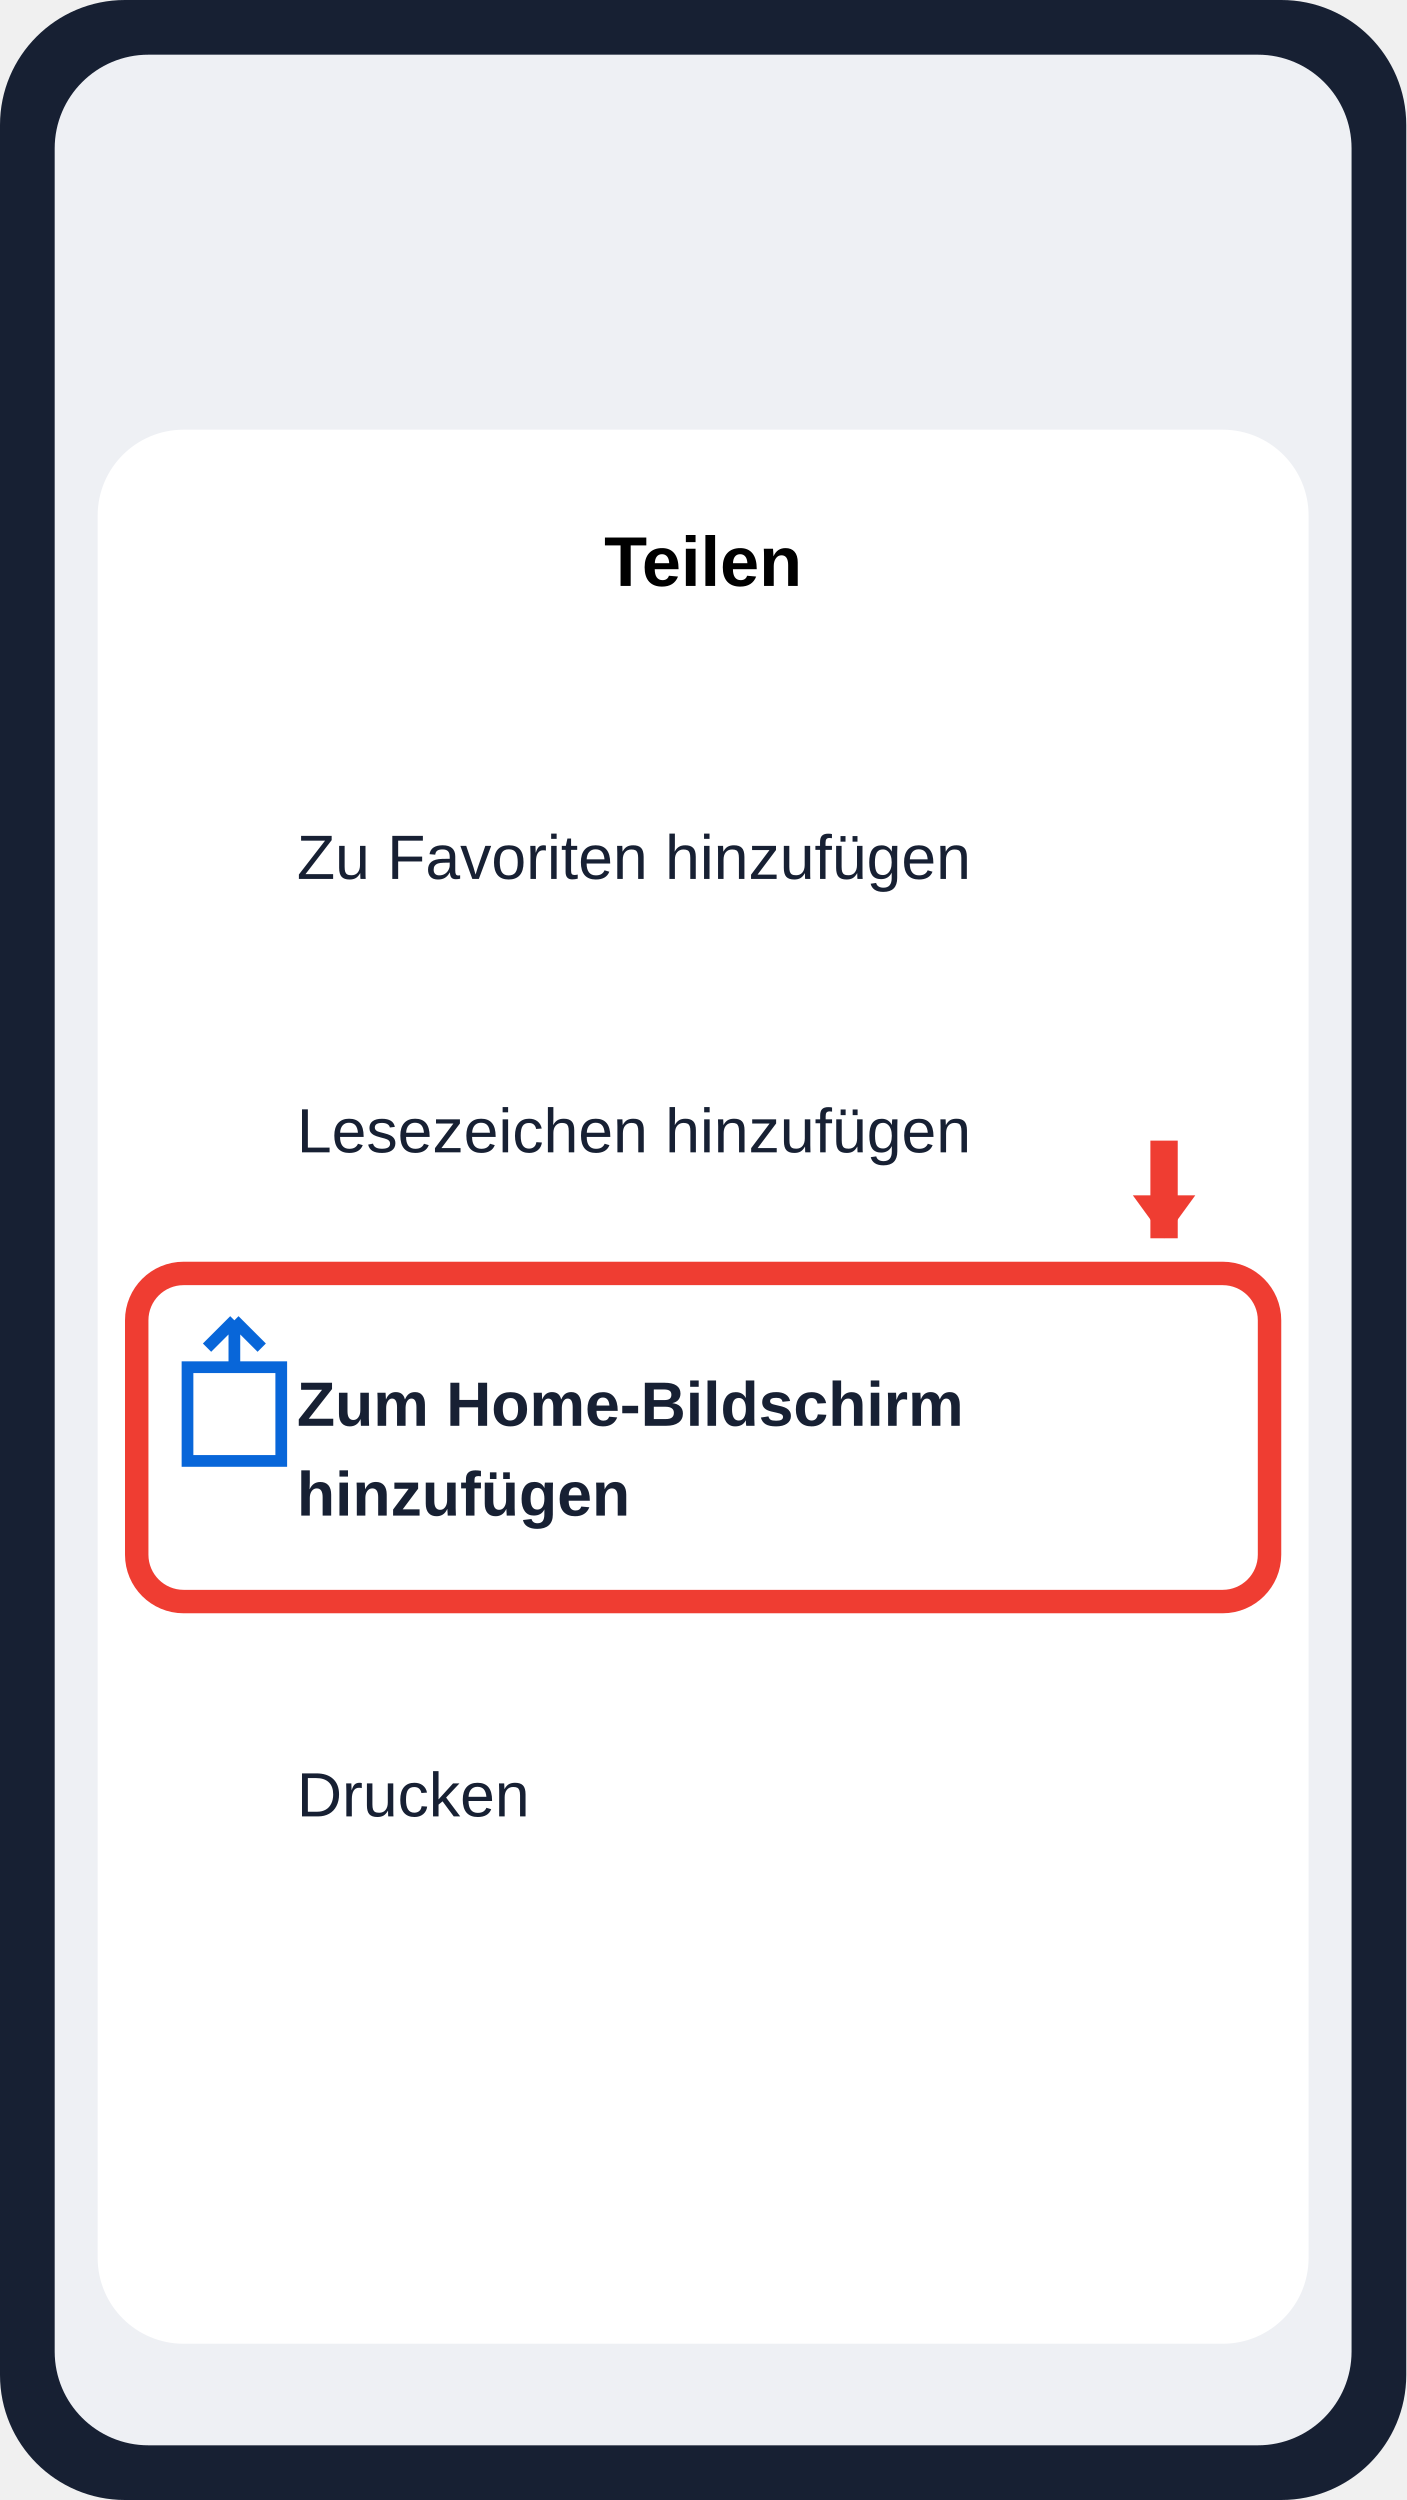
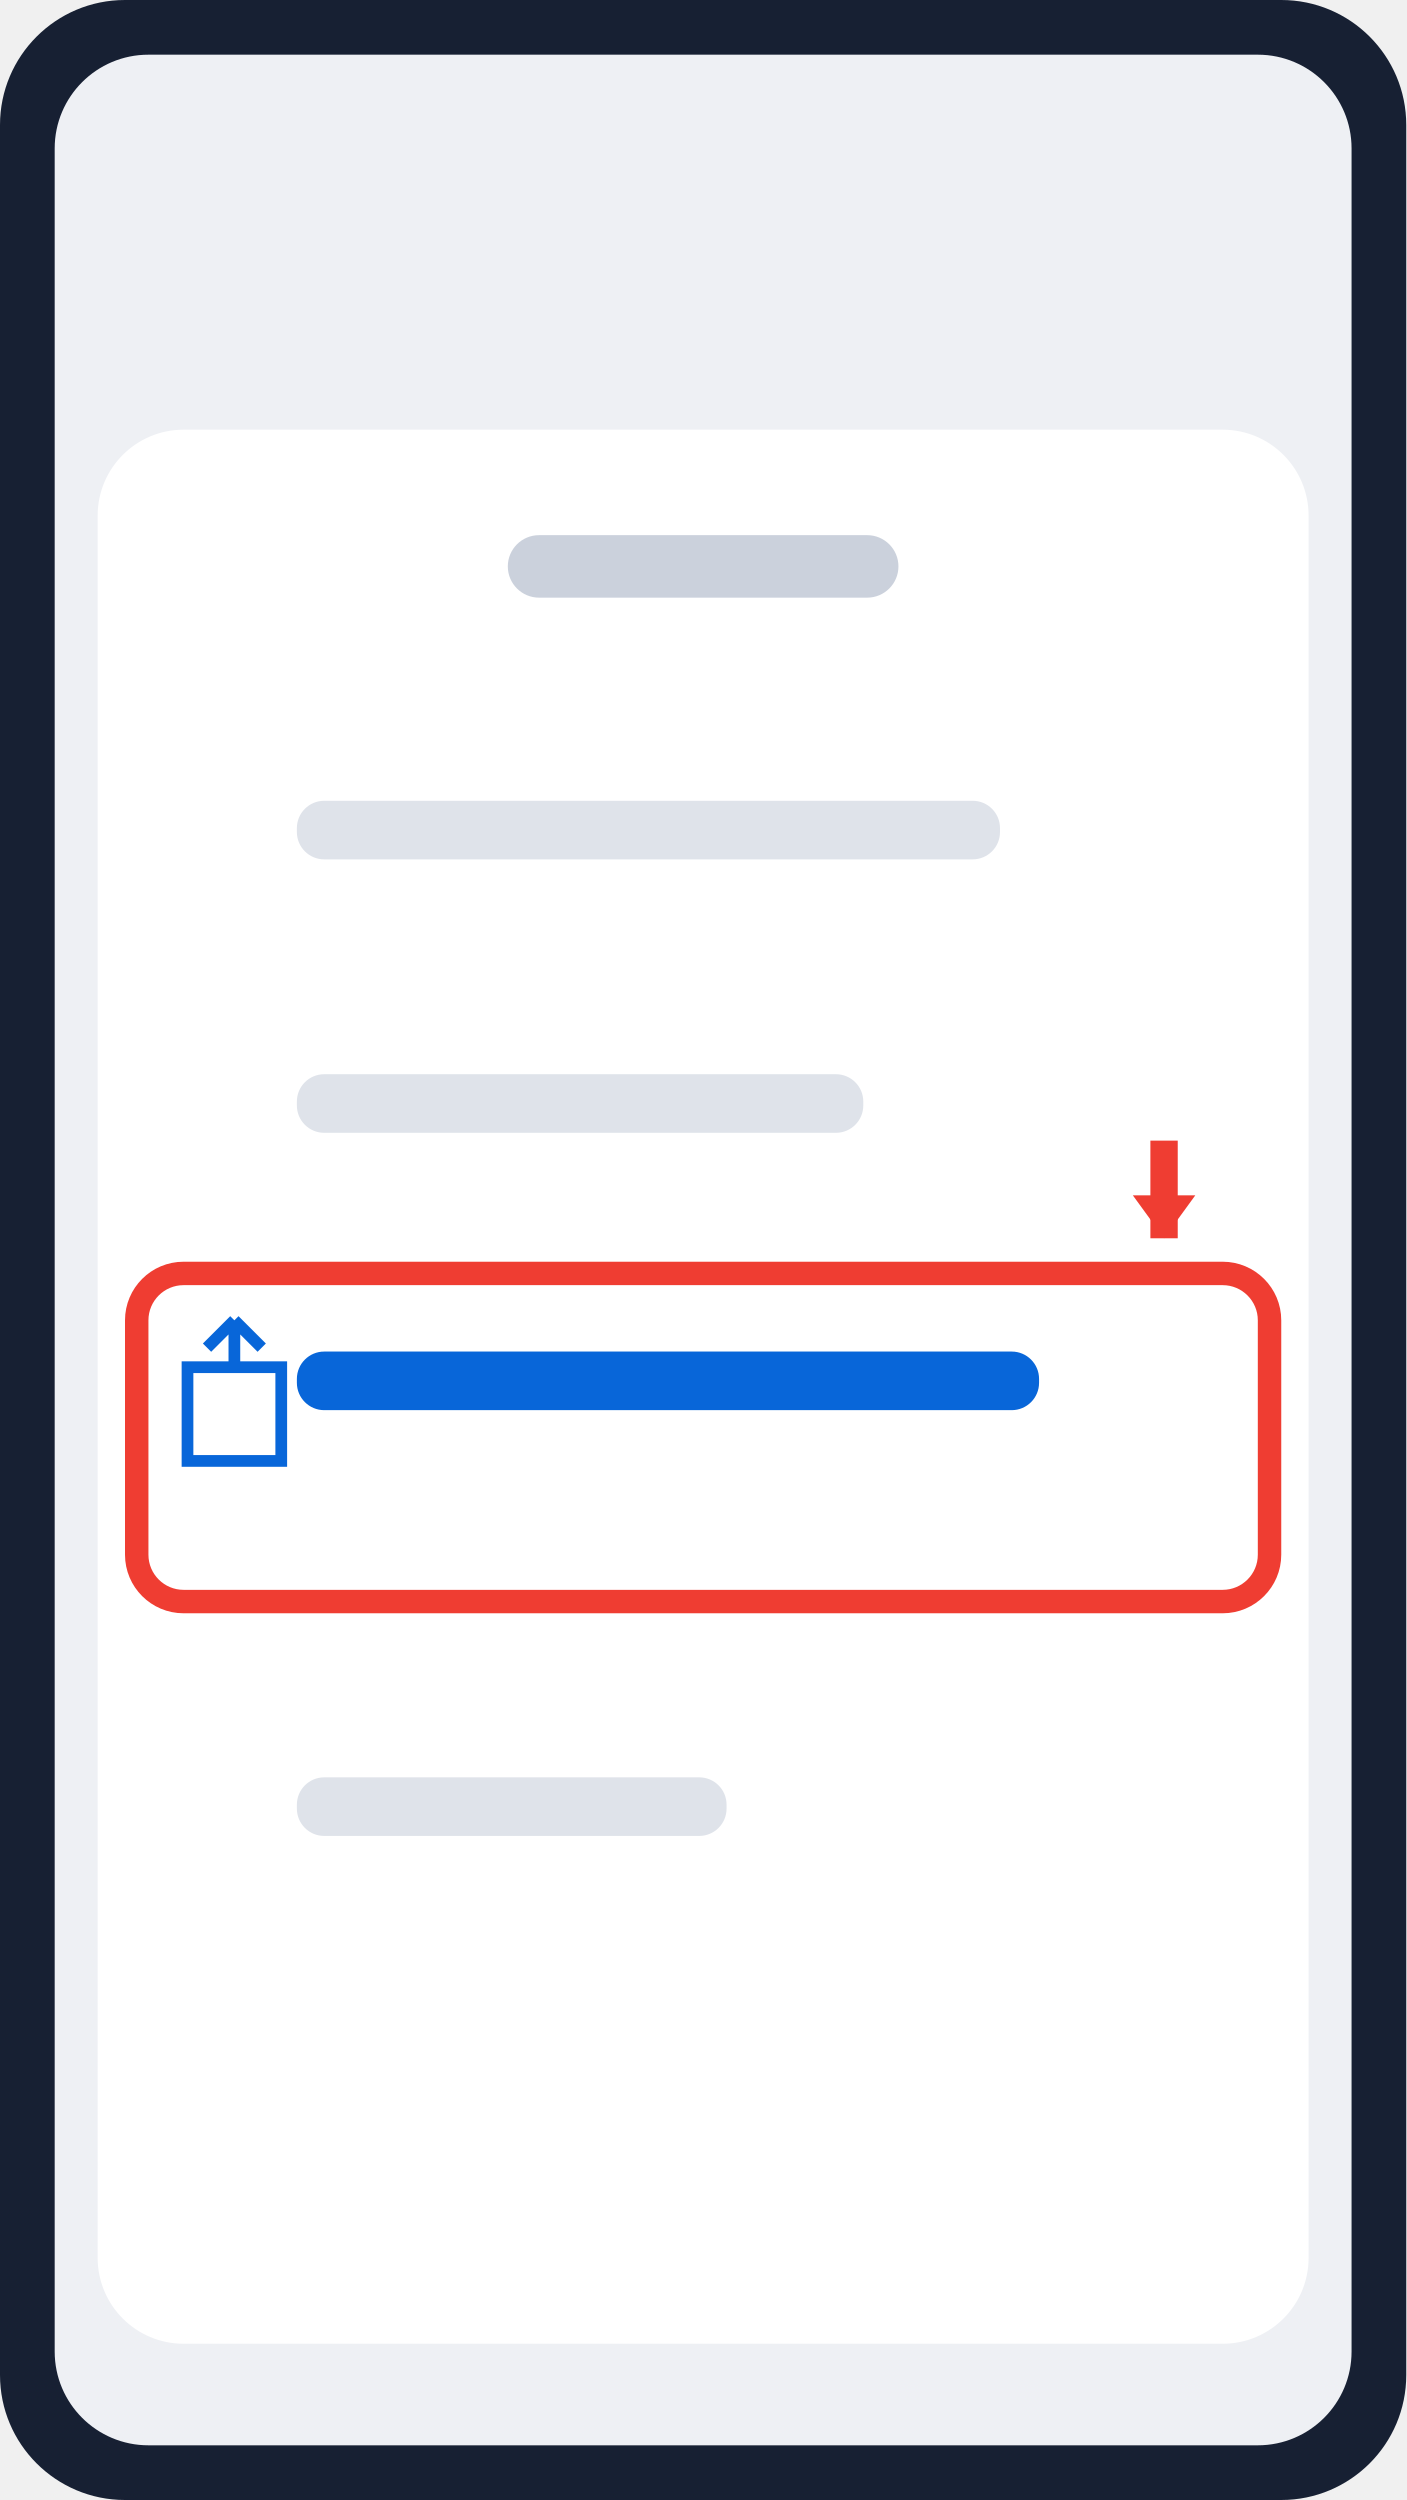
<svg xmlns="http://www.w3.org/2000/svg" viewBox="0 0 360 640">
  <rect width="360" height="640" rx="32" fill="#172033" />
  <rect x="14" y="14" width="332" height="612" rx="24" fill="#eef0f4" />
  <rect x="25" y="110" width="310" height="490" rx="22" fill="#fff" />
-   <text x="180" y="150" text-anchor="middle" font-family="Arial" font-size="18" font-weight="700">Teilen</text>
-   <g font-family="Arial" font-size="16" fill="#172033">
-     <text x="76" y="225">Zu Favoriten hinzufügen</text>
-     <text x="76" y="295">Lesezeichen hinzufügen</text>
-     <text x="76" y="365" font-weight="700">Zum Home-Bildschirm</text>
-     <text x="76" y="388" font-weight="700">hinzufügen</text>
-     <text x="76" y="465">Drucken</text>
+   <rect x="130" y="137" width="100" height="16" rx="8" fill="#cbd1dc" />
+   <g fill="#dfe3ea">
+     <rect x="76" y="205" width="180" height="15" rx="7" />
+     <rect x="76" y="275" width="145" height="15" rx="7" />
+     <rect x="76" y="455" width="110" height="15" rx="7" />
  </g>
  <path d="M48 350h24v24H48zM60 350v-12m0 0-7 7m7-7 7 7" fill="none" stroke="#0866d9" stroke-width="3" />
+   <rect x="76" y="346" width="190" height="15" rx="7" fill="#0866d9" />
  <rect x="35" y="326" width="290" height="84" rx="12" fill="none" stroke="#ef3d32" stroke-width="6" />
  <path d="M298 292v25" stroke="#ef3d32" stroke-width="7" />
  <path d="m298 317-8-11h16z" fill="#ef3d32" />
</svg>
